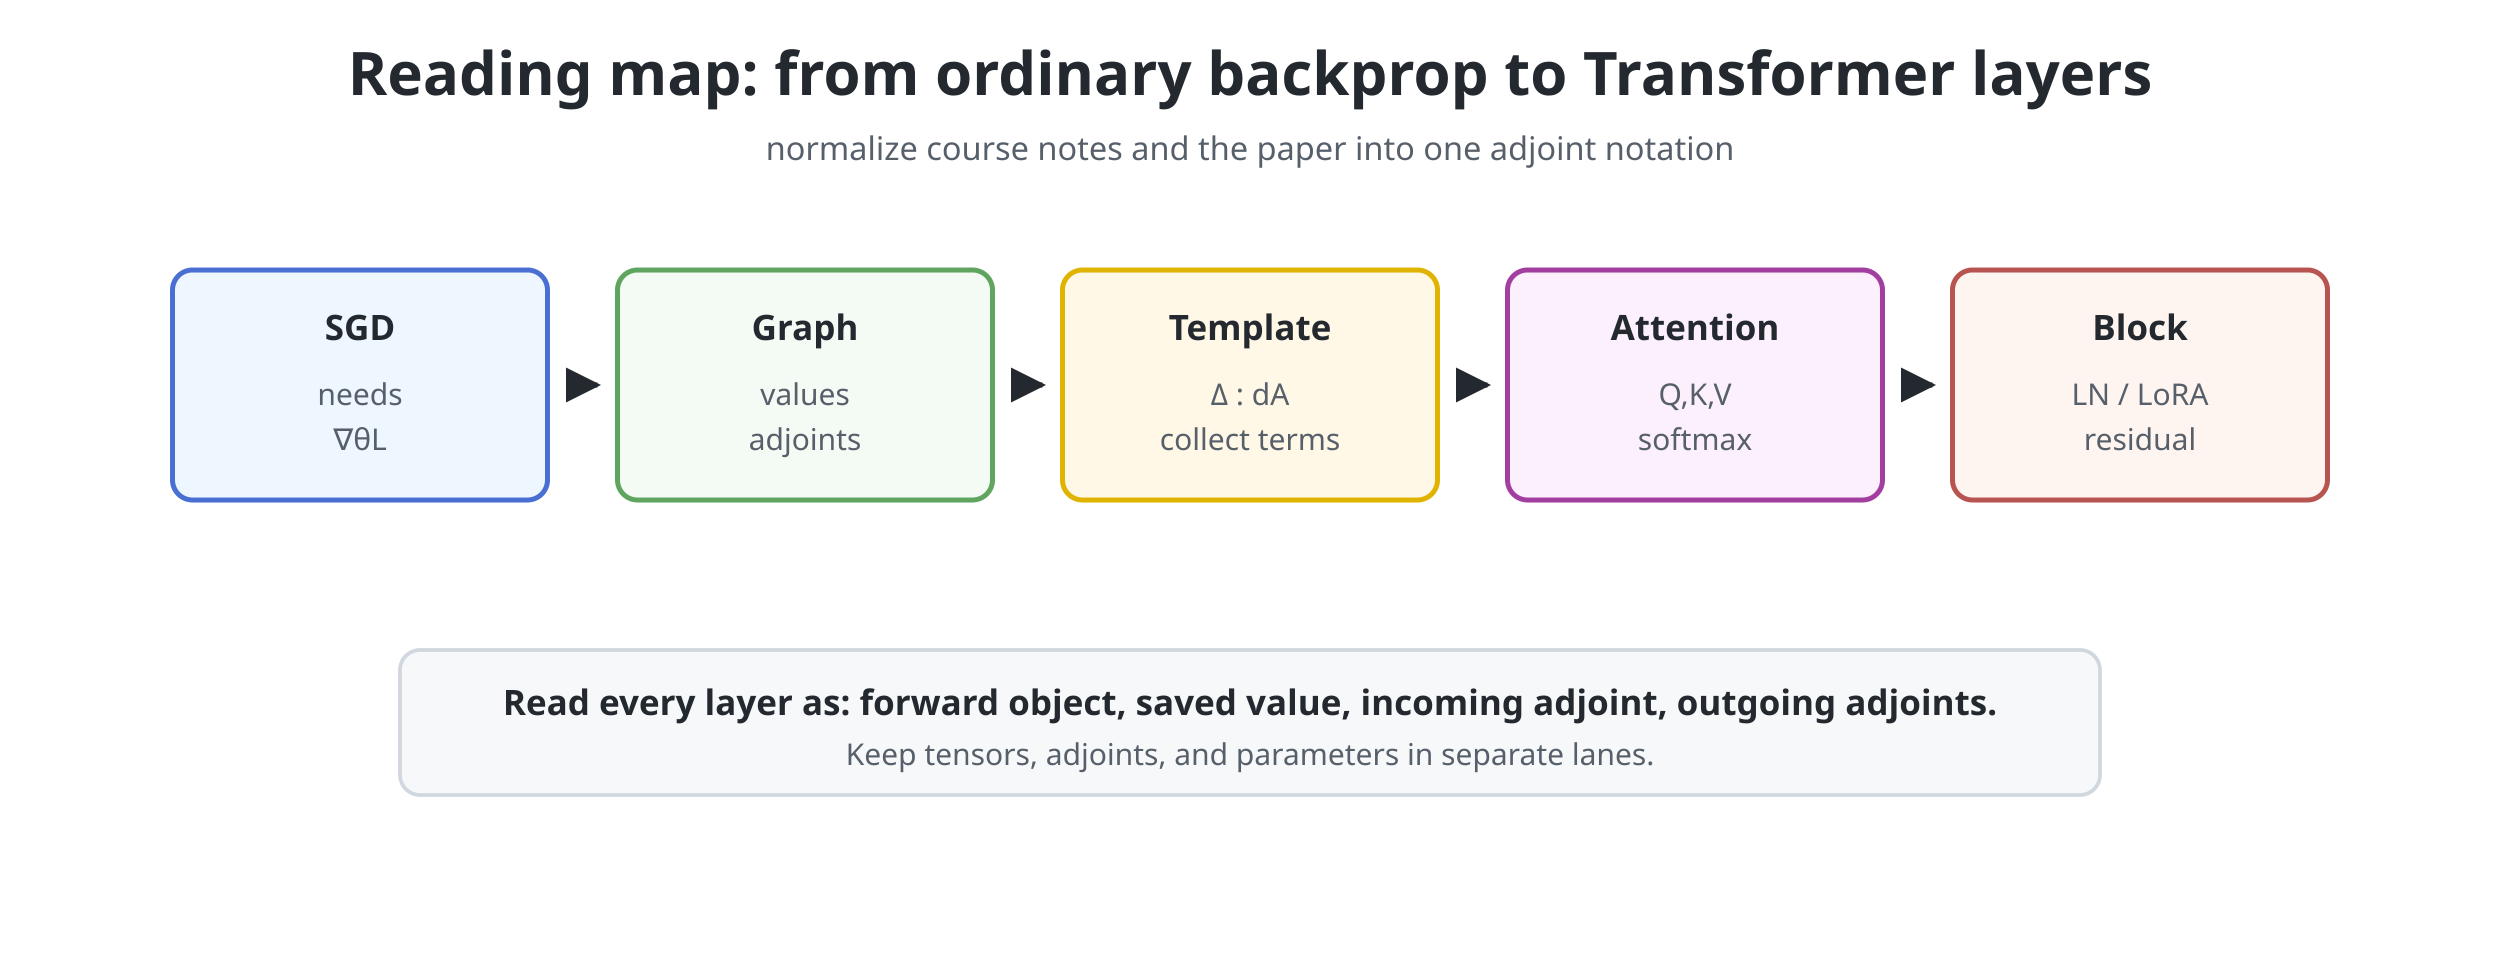
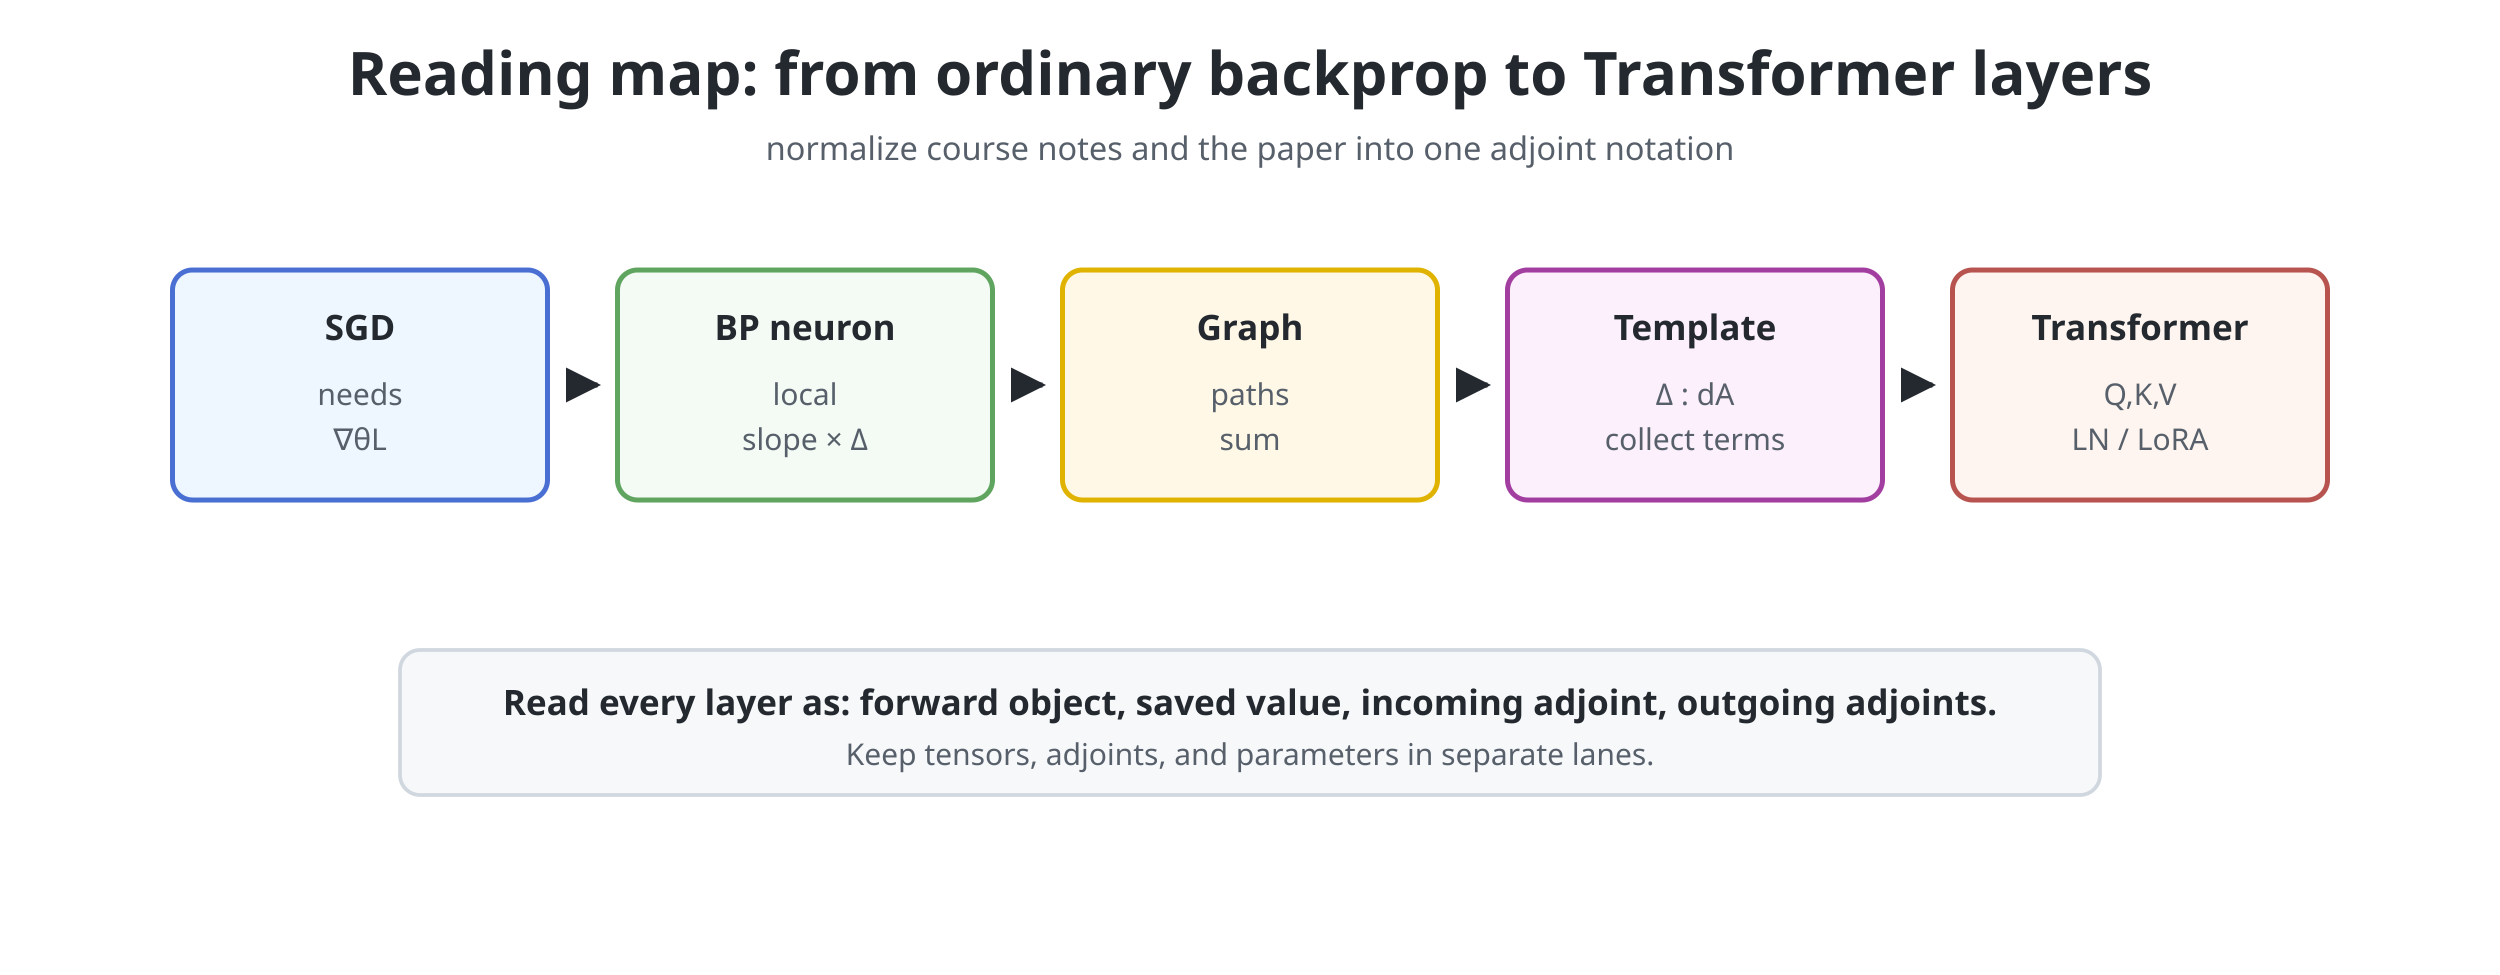
<svg xmlns="http://www.w3.org/2000/svg" viewBox="0 0 1000 390">
  <defs>
    <marker id="arrow" viewBox="0 0 10 10" refX="9" refY="5" markerWidth="7" markerHeight="7" orient="auto-start-reverse">
      <path d="M 0 0 L 10 5 L 0 10 z" fill="#24292f" />
    </marker>
  </defs>
  <rect x="0" y="0" width="1000" height="390" fill="#ffffff" />
  <text x="500" y="38" text-anchor="middle" font-family="sans-serif" font-size="24" font-weight="700" fill="#24292f">Reading map: from ordinary backprop to Transformer layers</text>
  <text x="500" y="64" text-anchor="middle" font-family="sans-serif" font-size="13" font-weight="400" fill="#57606a">normalize course notes and the paper into one adjoint notation</text>
  <rect x="69.0" y="108" width="150" height="92" rx="8" fill="#eef7ff" stroke="#4a6fd3" stroke-width="2" />
  <text x="144.0" y="136" text-anchor="middle" font-family="sans-serif" font-size="14" font-weight="700" fill="#24292f">SGD</text>
  <text x="144.0" y="162" text-anchor="middle" font-family="sans-serif" font-size="12" font-weight="400" fill="#57606a">needs</text>
  <text x="144.0" y="180" text-anchor="middle" font-family="sans-serif" font-size="12" font-weight="400" fill="#57606a">∇θL</text>
  <line x1="227.0" y1="154" x2="239.0" y2="154" stroke="#24292f" stroke-width="2" marker-end="url(#arrow)" />
  <rect x="247.0" y="108" width="150" height="92" rx="8" fill="#f4faf4" stroke="#5fa55f" stroke-width="2" />
-   <text x="322.0" y="136" text-anchor="middle" font-family="sans-serif" font-size="14" font-weight="700" fill="#24292f">Graph</text>
-   <text x="322.0" y="162" text-anchor="middle" font-family="sans-serif" font-size="12" font-weight="400" fill="#57606a">values</text>
-   <text x="322.0" y="180" text-anchor="middle" font-family="sans-serif" font-size="12" font-weight="400" fill="#57606a">adjoints</text>
+   <text x="322.0" y="136" text-anchor="middle" font-family="sans-serif" font-size="14" font-weight="700" fill="#24292f">BP neuron</text>
+   <text x="322.0" y="162" text-anchor="middle" font-family="sans-serif" font-size="12" font-weight="400" fill="#57606a">local</text>
+   <text x="322.0" y="180" text-anchor="middle" font-family="sans-serif" font-size="12" font-weight="400" fill="#57606a">slope × Δ</text>
  <line x1="405.0" y1="154" x2="417.0" y2="154" stroke="#24292f" stroke-width="2" marker-end="url(#arrow)" />
  <rect x="425.0" y="108" width="150" height="92" rx="8" fill="#fff8e7" stroke="#e0b300" stroke-width="2" />
-   <text x="500.0" y="136" text-anchor="middle" font-family="sans-serif" font-size="14" font-weight="700" fill="#24292f">Template</text>
-   <text x="500.0" y="162" text-anchor="middle" font-family="sans-serif" font-size="12" font-weight="400" fill="#57606a">Δ : dA</text>
-   <text x="500.0" y="180" text-anchor="middle" font-family="sans-serif" font-size="12" font-weight="400" fill="#57606a">collect terms</text>
+   <text x="500.0" y="136" text-anchor="middle" font-family="sans-serif" font-size="14" font-weight="700" fill="#24292f">Graph</text>
+   <text x="500.0" y="162" text-anchor="middle" font-family="sans-serif" font-size="12" font-weight="400" fill="#57606a">paths</text>
+   <text x="500.0" y="180" text-anchor="middle" font-family="sans-serif" font-size="12" font-weight="400" fill="#57606a">sum</text>
  <line x1="583.0" y1="154" x2="595.0" y2="154" stroke="#24292f" stroke-width="2" marker-end="url(#arrow)" />
  <rect x="603.0" y="108" width="150" height="92" rx="8" fill="#fbf0fb" stroke="#a33ea1" stroke-width="2" />
-   <text x="678.0" y="136" text-anchor="middle" font-family="sans-serif" font-size="14" font-weight="700" fill="#24292f">Attention</text>
-   <text x="678.0" y="162" text-anchor="middle" font-family="sans-serif" font-size="12" font-weight="400" fill="#57606a">Q,K,V</text>
-   <text x="678.0" y="180" text-anchor="middle" font-family="sans-serif" font-size="12" font-weight="400" fill="#57606a">softmax</text>
+   <text x="678.0" y="136" text-anchor="middle" font-family="sans-serif" font-size="14" font-weight="700" fill="#24292f">Template</text>
+   <text x="678.0" y="162" text-anchor="middle" font-family="sans-serif" font-size="12" font-weight="400" fill="#57606a">Δ : dA</text>
+   <text x="678.0" y="180" text-anchor="middle" font-family="sans-serif" font-size="12" font-weight="400" fill="#57606a">collect terms</text>
  <line x1="761.0" y1="154" x2="773.0" y2="154" stroke="#24292f" stroke-width="2" marker-end="url(#arrow)" />
  <rect x="781.0" y="108" width="150" height="92" rx="8" fill="#fff5f0" stroke="#b85450" stroke-width="2" />
-   <text x="856.0" y="136" text-anchor="middle" font-family="sans-serif" font-size="14" font-weight="700" fill="#24292f">Block</text>
-   <text x="856.0" y="162" text-anchor="middle" font-family="sans-serif" font-size="12" font-weight="400" fill="#57606a">LN / LoRA</text>
-   <text x="856.0" y="180" text-anchor="middle" font-family="sans-serif" font-size="12" font-weight="400" fill="#57606a">residual</text>
+   <text x="856.0" y="136" text-anchor="middle" font-family="sans-serif" font-size="14" font-weight="700" fill="#24292f">Transformer</text>
+   <text x="856.0" y="162" text-anchor="middle" font-family="sans-serif" font-size="12" font-weight="400" fill="#57606a">Q,K,V</text>
+   <text x="856.0" y="180" text-anchor="middle" font-family="sans-serif" font-size="12" font-weight="400" fill="#57606a">LN / LoRA</text>
  <rect x="160" y="260" width="680" height="58" rx="8" fill="#f6f8fa" stroke="#d0d7de" stroke-width="1.5" />
  <text x="500" y="286" text-anchor="middle" font-family="sans-serif" font-size="14" font-weight="700" fill="#24292f">Read every layer as: forward object, saved value, incoming adjoint, outgoing adjoints.</text>
  <text x="500" y="306" text-anchor="middle" font-family="sans-serif" font-size="12" font-weight="400" fill="#57606a">Keep tensors, adjoints, and parameters in separate lanes.</text>
</svg>
